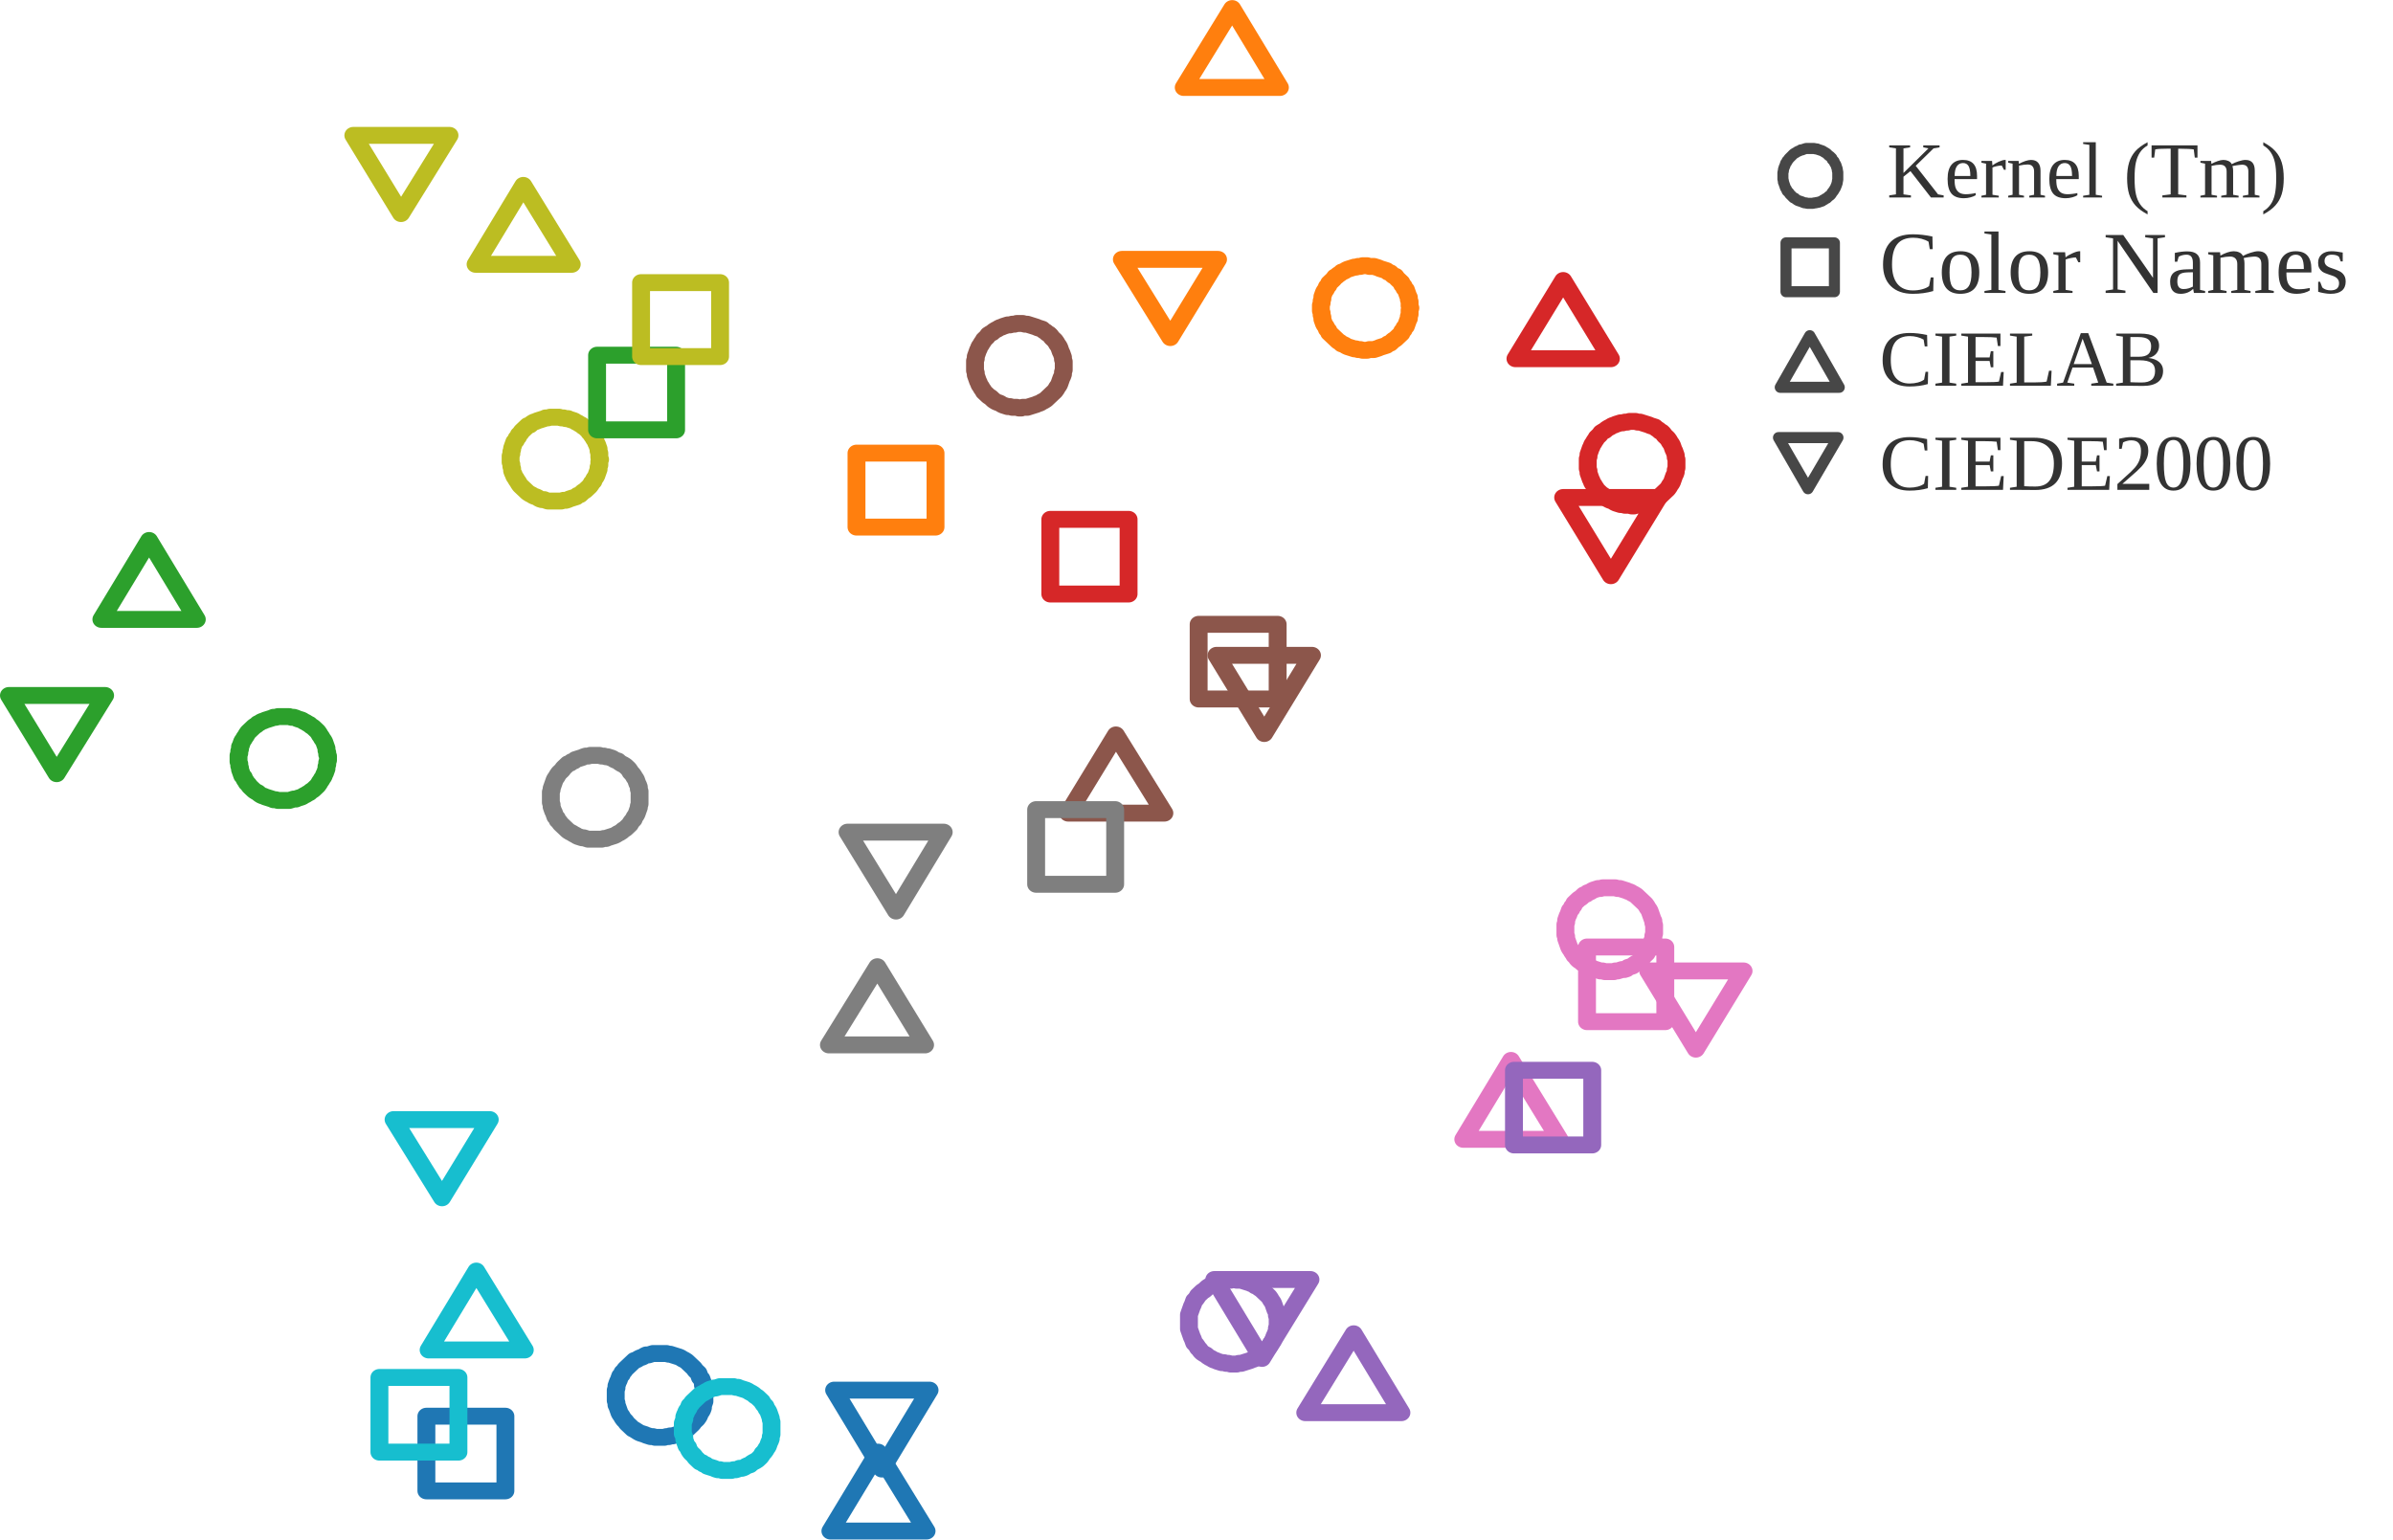
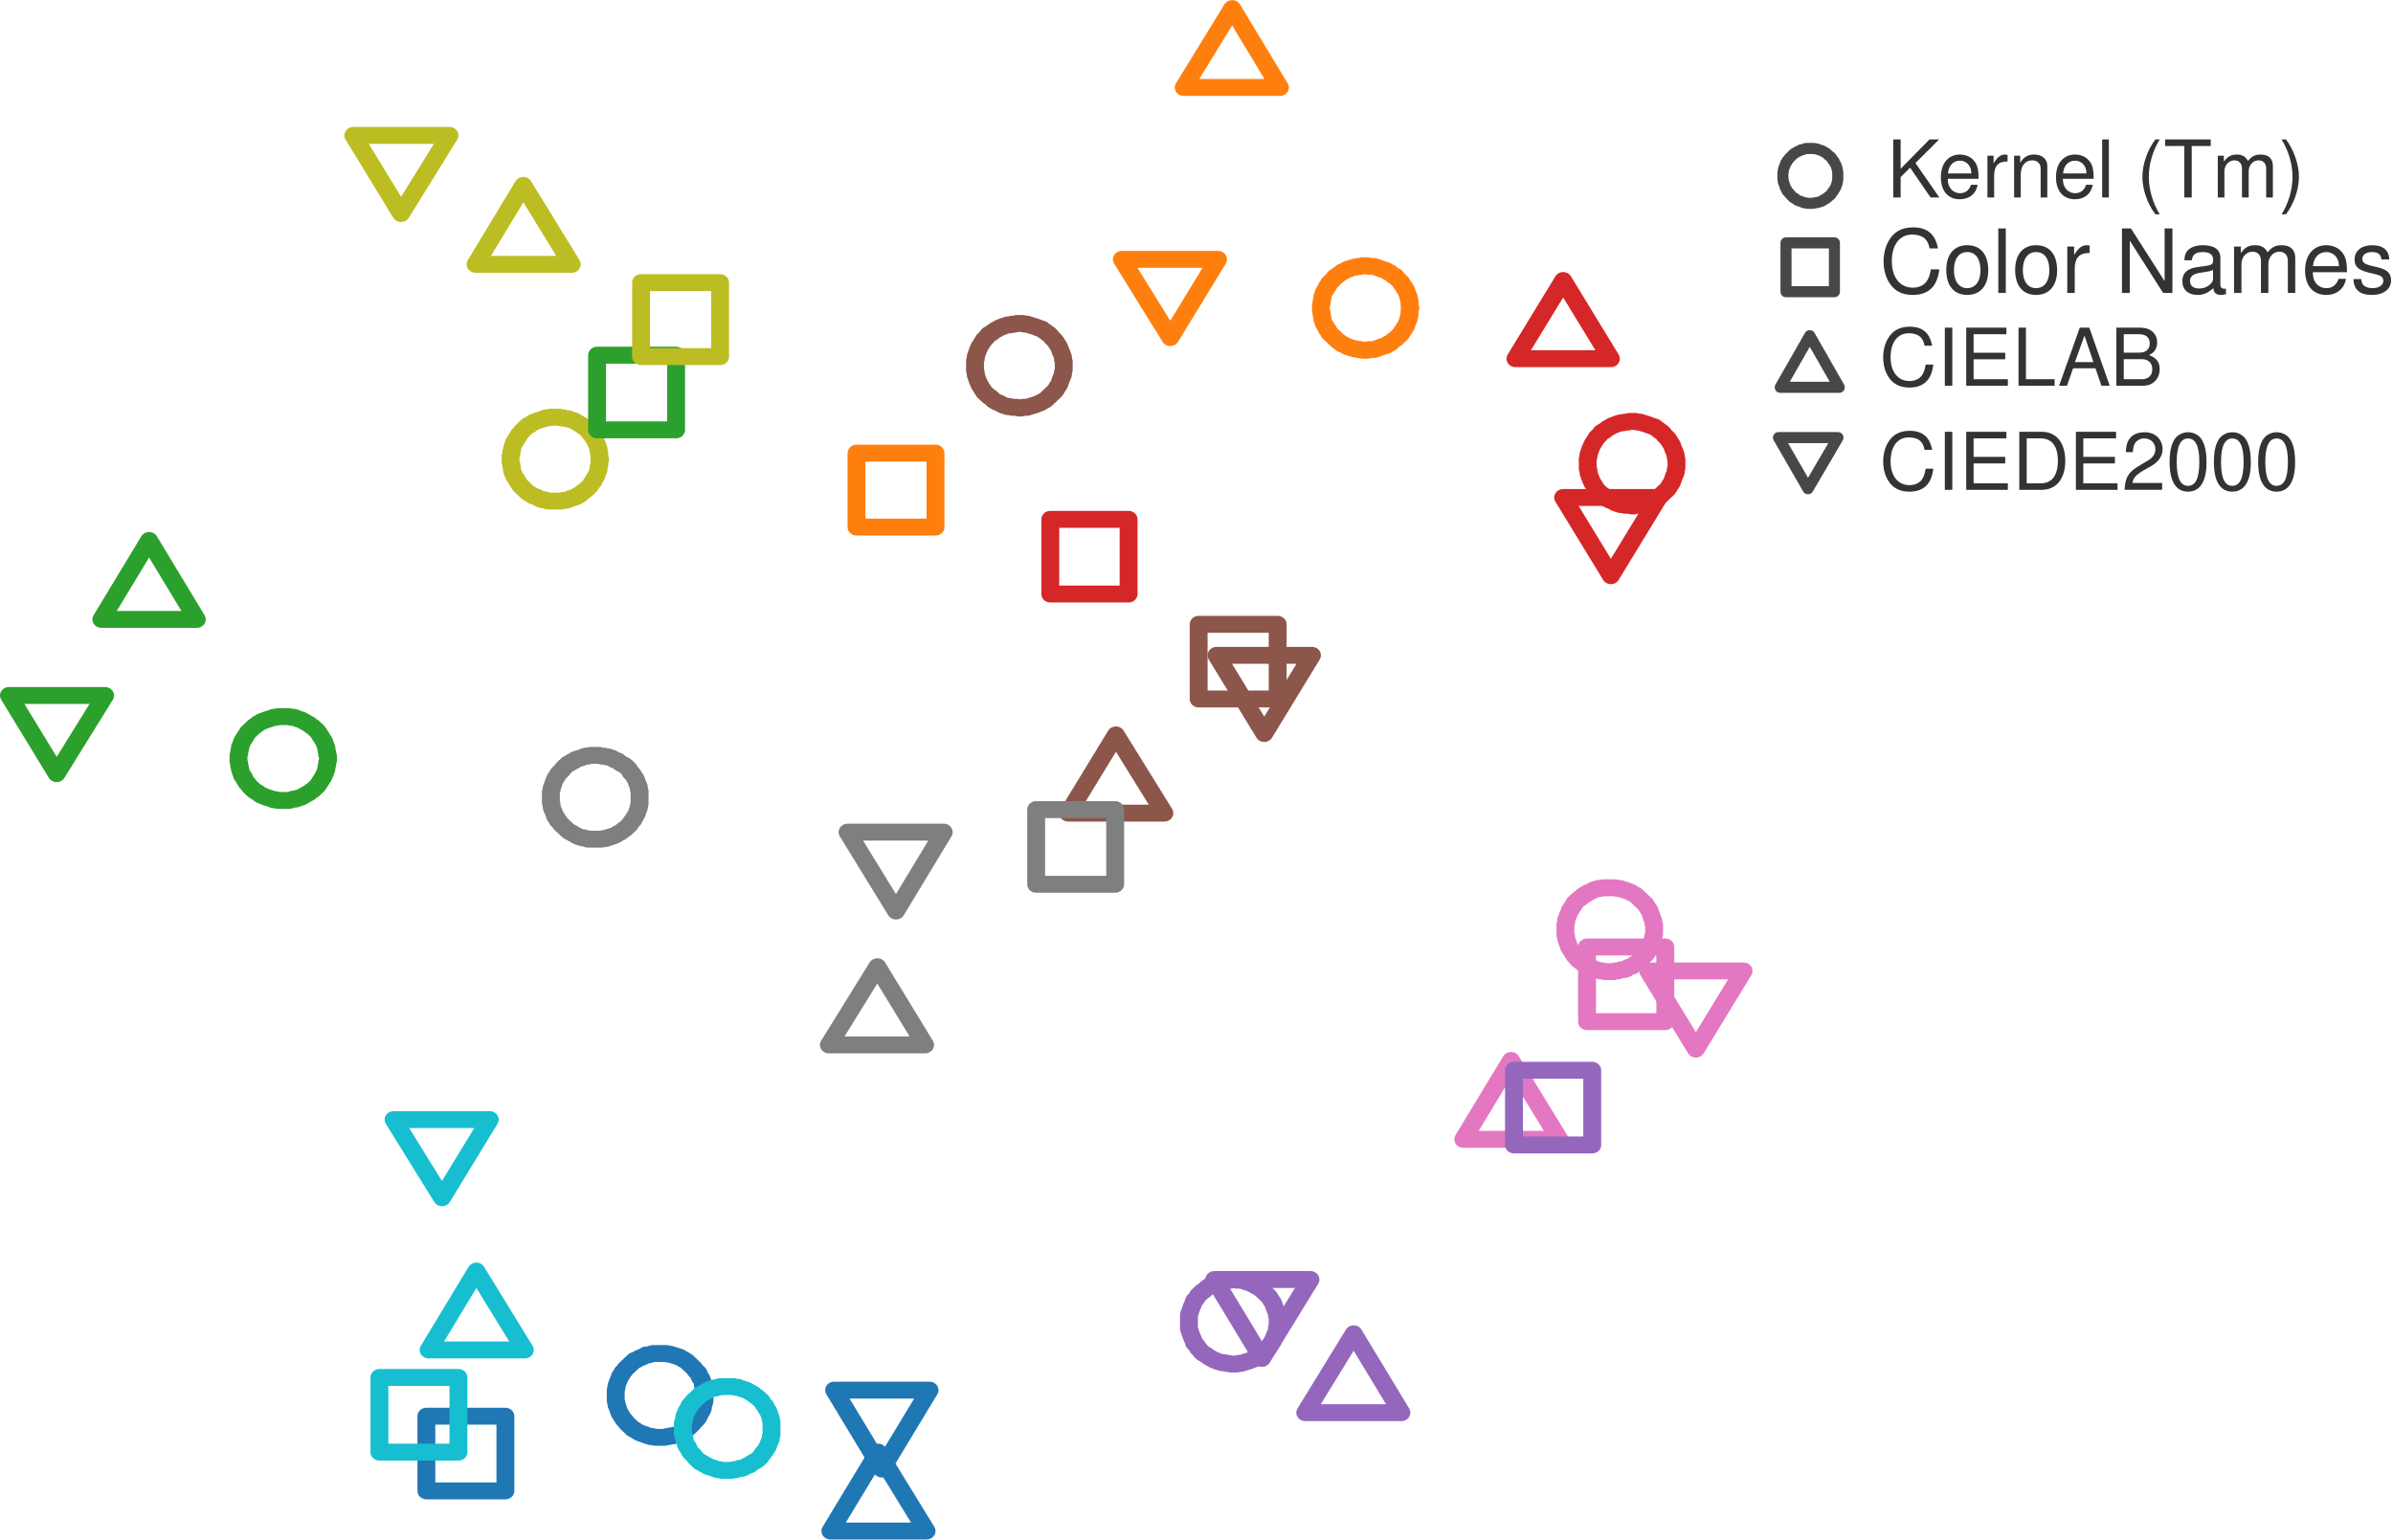
<svg xmlns="http://www.w3.org/2000/svg" id="svg2" version="1.1" width="540.749" height="347.91" xml:space="preserve">
  <defs id="defs6">
    <clipPath clipPathUnits="userSpaceOnUse" id="clipPath20">
      <path d="m 19.168,7128.34 2029.162,0 0,-6337.508 -2029.162,0 0,6337.508 z" id="path22" />
    </clipPath>
    <clipPath clipPathUnits="userSpaceOnUse" id="clipPath108">
      <path d="m 2195,7128.34 2029.17,0 0,-6337.508 -2029.17,0 0,6337.508 z" id="path110" />
    </clipPath>
    <clipPath clipPathUnits="userSpaceOnUse" id="clipPath196">
      <path d="m 4370.83,7128.34 2028.34,0 0,-6337.508 -2028.34,0 0,6337.508 z" id="path198" />
    </clipPath>
    <clipPath clipPathUnits="userSpaceOnUse" id="clipPath284">
      <path d="m 6545.83,7128.34 2029.17,0 0,-6337.508 -2029.17,0 0,6337.508 z" id="path286" />
    </clipPath>
    <clipPath clipPathUnits="userSpaceOnUse" id="clipPath372">
      <path d="m 8721.67,7128.34 2029.13,0 0,-6337.508 -2029.13,0 0,6337.508 z" id="path374" />
    </clipPath>
  </defs>
  <g id="g10" transform="matrix(1.25,0,0,-1.25,-152.3724,957.3842)">
-     <text xml:space="preserve" style="font-size:40px;font-style:normal;font-variant:normal;font-weight:100;font-stretch:normal;text-align:start;line-height:125%;letter-spacing:0px;word-spacing:0px;writing-mode:lr-tb;text-anchor:start;fill:#000000;fill-opacity:1;stroke:none;Helvetica Neue, Helvetica, Arial, sans-serif;-inkscape-font-specification:Arial" x="1210.868" y="231.068" id="text3521" transform="matrix(0.8,0,0,-0.8,-2.918901,786.522)">
+     <text xml:space="preserve" style="font-size:40px;font-style:normal;font-variant:normal;font-weight:100;font-stretch:normal;text-align:start;line-height:125%;letter-spacing:0px;word-spacing:0px;writing-mode:lr-tb;text-anchor:start;fill:#000000;fill-opacity:1;stroke:none;font-family:Helvetica Neue, Helvetica, Arial, sans-serif;-inkscape-font-specification:Arial" x="1210.868" y="231.068" id="text3521" transform="matrix(0.8,0,0,-0.8,-2.918901,786.522)">
      <tspan id="tspan3523" x="1210.868" y="231.068" style="font-size:20px" />
    </text>
    <g id="g4748" transform="translate(-457.6822,70.31776)">
      <g id="g3170">
        <path transform="matrix(0.1617084,0,0,0.1528461,-489.3129,-48.91894)" id="path288" style="fill:none;stroke:#1f77b4;stroke-width:20;stroke-linecap:round;stroke-linejoin:round;stroke-miterlimit:10;stroke-opacity:1;stroke-dasharray:none" d="m 7397.5,3220.83 0,6.67 -0.83,2.5 -0.84,2.5 0,2.5 -0.83,2.5 -0.83,2.5 -1.67,1.67 -0.83,2.5 -0.84,2.5 -1.66,1.66 -1.67,1.67 -1.67,2.5 -1.66,1.67 -1.67,1.66 -1.67,1.67 -1.66,1.67 -1.67,1.66 -2.5,1.67 -1.67,0.83 -2.5,1.67 -1.66,0.83 -2.5,0.84 -2.5,0.83 -2.5,0.83 -2.5,0.84 -1.67,0 -2.5,0.83 -15,0 -2.5,-0.83 -2.5,-0.84 -2.5,0 -1.67,-0.83 -2.5,-1.67 -2.5,-0.83 -1.66,-0.83 -2.5,-1.67 -2.5,-0.83 -1.67,-1.67 -1.67,-1.67 -1.66,-1.66 -1.67,-1.67 -1.67,-1.67 -1.66,-1.66 -1.67,-2.5 -1.67,-1.67 -0.83,-2.5 -1.67,-1.67 -0.83,-2.5 -0.83,-2.5 -0.84,-1.66 -0.83,-2.5 -0.83,-2.5 0,-2.5 -0.84,-2.5 0,-12.5 0.84,-2.5 0,-2.5 0.83,-1.67 0.83,-2.5 0.84,-2.5 0.83,-2.5 0.83,-1.67 1.67,-2.5 0.83,-1.66 1.67,-2.5 1.67,-1.67 1.66,-2.5 1.67,-1.67 1.67,-1.66 1.66,-1.67 1.67,-1.67 1.67,-0.83 2.5,-1.67 2.5,-1.66 1.66,-0.84 2.5,-0.83 2.5,-0.83 1.67,-0.84 2.5,-0.83 2.5,-0.83 2.5,0 2.5,-0.84 10,0 2.5,0.84 2.5,0 1.67,0.83 2.5,0 2.5,0.83 2.5,0.84 2.5,0.83 1.66,1.67 2.5,0.83 1.67,1.67 2.5,0.83 1.67,1.67 1.66,1.66 1.67,1.67 1.67,1.67 1.66,2.5 1.67,1.66 1.67,1.67 1.66,2.5 0.84,1.67 0.83,2.5 1.67,2.5 0.83,1.66 0.83,2.5 0,2.5 0.84,2.5 0.83,2.5 0,7.5" />
        <path transform="matrix(0.1617084,0,0,0.1528461,-489.3129,-48.91894)" id="path290" style="fill:none;stroke:#ff7f0e;stroke-width:20;stroke-linecap:round;stroke-linejoin:round;stroke-miterlimit:10;stroke-opacity:1;stroke-dasharray:none" d="m 8186.67,4506.67 -0.84,2.5 0,5 -0.83,2.5 0,2.5 -0.83,1.66 -0.84,2.5 -0.83,2.5 -0.83,2.5 -1.67,1.67 -0.83,2.5 -1.67,1.67 -0.83,2.5 -1.67,1.66 -1.67,1.67 -1.66,1.67 -1.67,2.5 -2.5,0.83 -1.67,1.67 -1.66,1.66 -2.5,0.84 -1.67,1.66 -2.5,0.84 -2.5,0.83 -2.5,0.83 -1.67,0.84 -2.5,0.83 -2.5,0.83 -5,0 -2.5,0.84 -5,0 -2.5,-0.84 -2.5,0 -2.5,-0.83 -1.66,0 -2.5,-0.83 -2.5,-0.84 -2.5,-0.83 -1.67,-0.83 -2.5,-1.67 -2.5,-0.83 -1.67,-1.67 -2.5,-1.67 -1.66,-1.66 -1.67,-0.84 -1.67,-2.5 -1.66,-1.66 -1.67,-1.67 -1.67,-1.67 -0.83,-2.5 -1.67,-1.66 -0.83,-2.5 -1.67,-2.5 -0.83,-1.67 -0.83,-2.5 -0.84,-2.5 0,-2.5 -0.83,-2.5 0,-2.5 -0.83,-2.5 0,-6.67 0.83,-2.5 0,-2.5 0.83,-2.5 0,-2.5 0.84,-2.5 0.83,-2.5 0.83,-1.66 1.67,-2.5 0.83,-2.5 1.67,-1.67 0.83,-2.5 1.67,-1.67 1.67,-1.66 1.66,-1.67 1.67,-1.67 1.67,-1.66 1.66,-1.67 2.5,-1.67 1.67,-1.66 2.5,-0.84 2.5,-1.66 1.67,-0.84 2.5,-0.83 2.5,-0.83 2.5,-0.84 1.66,0 2.5,-0.83 2.5,0 2.5,-0.83 5,0 2.5,0.83 5,0 2.5,0.83 2.5,0.84 1.67,0.83 2.5,0.83 2.5,0.84 2.5,0.83 1.67,1.67 2.5,0.83 1.66,1.67 1.67,1.66 2.5,1.67 1.67,1.67 1.66,1.66 1.67,1.67 1.67,1.67 0.83,2.5 1.67,1.66 0.83,2.5 1.67,1.67 0.83,2.5 0.83,2.5 0.84,2.5 0.83,1.67 0,2.5 0.83,2.5 0,5 0.84,2.5" />
        <path transform="matrix(0.1617084,0,0,0.1528461,-489.3129,-48.91894)" id="path292" style="fill:none;stroke:#2ca02c;stroke-width:20;stroke-linecap:round;stroke-linejoin:round;stroke-miterlimit:10;stroke-opacity:1;stroke-dasharray:none" d="m 6976.67,3974.17 0,2.5 -0.84,1.66 0,2.5 -0.83,2.5 0,2.5 -0.83,2.5 -0.84,2.5 -0.83,2.5 -0.83,1.67 -1.67,2.5 -0.83,1.67 -1.67,2.5 -0.83,1.66 -1.67,2.5 -1.67,1.67 -1.66,1.67 -1.67,1.66 -2.5,1.67 -1.67,1.67 -1.66,0.83 -2.5,1.67 -1.67,0.83 -2.5,1.67 -2.5,0.83 -2.5,0.83 -1.67,0.84 -2.5,0.83 -2.5,0 -2.5,0.83 -12.5,0 -2.5,-0.83 -2.5,0 -1.66,-0.83 -2.5,-0.84 -2.5,-0.83 -2.5,-0.83 -1.67,-0.84 -2.5,-0.83 -2.5,-1.67 -1.67,-0.83 -1.66,-1.67 -2.5,-1.66 -1.67,-1.67 -1.67,-1.67 -1.66,-1.66 -1.67,-1.67 -1.67,-2.5 -0.83,-1.67 -1.67,-2.5 -0.83,-1.66 -1.67,-2.5 -0.83,-2.5 -0.83,-2.5 -0.84,-1.67 0,-2.5 -0.83,-2.5 0,-2.5 -0.83,-2.5 0,-7.5 0.83,-2.5 0,-2.5 0.83,-2.5 0,-1.67 0.84,-2.5 0.83,-2.5 0.83,-2.5 1.67,-1.66 0.83,-2.5 1.67,-2.5 0.83,-1.67 1.67,-1.67 1.67,-2.5 1.66,-1.66 1.67,-1.67 1.67,-1.67 2.5,-1.66 1.66,-0.84 1.67,-1.66 2.5,-1.67 2.5,-0.83 1.67,-0.84 2.5,-0.83 2.5,-0.83 2.5,-0.84 1.66,-0.83 2.5,0 2.5,-0.83 12.5,0 2.5,0.83 2.5,0.83 2.5,0 1.67,0.84 2.5,0.83 2.5,0.83 2.5,1.67 1.67,0.83 2.5,1.67 1.66,0.83 1.67,1.67 2.5,1.67 1.67,1.66 1.66,1.67 1.67,1.67 1.67,2.5 0.83,1.66 1.67,2.5 0.83,1.67 1.67,2.5 0.83,2.5 0.83,1.67 0.84,2.5 0.83,2.5 0,2.5 0.83,2.5 0,2.5 0.84,2.5 0,2.5" />
        <path transform="matrix(0.1617084,0,0,0.1528461,-489.3129,-48.91894)" id="path294" style="fill:none;stroke:#d62728;stroke-width:20;stroke-linecap:round;stroke-linejoin:round;stroke-miterlimit:10;stroke-opacity:1;stroke-dasharray:none" d="m 8484.17,4322.5 0,5 -0.84,2.5 0,2.5 -0.83,2.5 -0.83,2.5 -0.84,1.67 -0.83,2.5 -0.83,2.5 -0.84,1.66 -1.66,2.5 -0.84,1.67 -1.66,2.5 -1.67,1.67 -1.67,1.66 -1.66,2.5 -1.67,1.67 -1.67,0.83 -1.66,1.67 -2.5,1.67 -1.67,1.66 -2.5,0.84 -2.5,0.83 -1.67,0.83 -2.5,0.84 -2.5,0.83 -2.5,0.83 -2.5,0.84 -2.5,0 -2.5,0.83 -6.66,0 -2.5,-0.83 -2.5,0 -2.5,-0.84 -2.5,0 -2.5,-0.83 -2.5,-0.83 -1.67,-0.84 -2.5,-0.83 -2.5,-1.67 -1.67,-0.83 -2.5,-1.67 -1.66,-1.66 -1.67,-0.84 -2.5,-1.66 -1.67,-2.5 -1.66,-1.67 -1.67,-1.67 -0.83,-1.66 -1.67,-2.5 -0.83,-1.67 -1.67,-2.5 -0.83,-2.5 -0.84,-1.67 -0.83,-2.5 -0.83,-2.5 -0.84,-2.5 0,-2.5 -0.83,-2.5 0,-11.66 0.83,-2.5 0,-2.5 0.84,-2.5 0.83,-2.5 0.83,-2.5 0.84,-1.67 0.83,-2.5 1.67,-2.5 0.83,-1.67 1.67,-2.5 0.83,-1.66 1.67,-1.67 1.66,-1.67 1.67,-1.66 2.5,-1.67 1.67,-1.67 1.66,-1.66 2.5,-1.67 1.67,-0.83 2.5,-0.84 2.5,-1.66 1.67,-0.84 2.5,-0.83 2.5,-0.83 2.5,0 2.5,-0.84 5,0 2.5,-0.83 2.5,0 1.66,0.83 5,0 2.5,0.84 2.5,0.83 2.5,0.83 2.5,0.84 1.67,0.83 2.5,0.83 2.5,1.67 1.67,0.83 2.5,1.67 1.66,1.67 1.67,1.66 1.67,1.67 1.66,1.67 1.67,1.66 1.67,1.67 1.66,2.5 0.84,1.67 1.66,2.5 0.84,1.66 0.83,2.5 0.83,2.5 0.84,2.5 0.83,1.67 0.83,2.5 0,2.5 0.84,2.5 0,5" />
        <path transform="matrix(0.1617084,0,0,0.1528461,-489.3129,-48.91894)" id="path296" style="fill:none;stroke:#9467bd;stroke-width:20;stroke-linecap:round;stroke-linejoin:round;stroke-miterlimit:10;stroke-opacity:1;stroke-dasharray:none" d="m 8038.33,3307.5 0,5 -0.83,2.5 0,2.5 -0.83,2.5 -0.84,1.67 -0.83,2.5 -0.83,2.5 -0.84,2.5 -0.83,1.66 -1.67,2.5 -0.83,1.67 -1.67,2.5 -1.66,1.67 -1.67,1.66 -1.67,1.67 -1.66,1.67 -1.67,1.66 -2.5,1.67 -1.67,1.67 -2.5,0.83 -1.66,1.67 -2.5,0.83 -1.67,0.83 -2.5,0.84 -2.5,0.83 -2.5,0.83 -2.5,0.84 -5,0 -2.5,0.83 -2.5,0 -1.67,-0.83 -5,0 -2.5,-0.84 -2.5,0 -2.5,-0.83 -2.5,-0.83 -1.66,-0.84 -2.5,-1.66 -2.5,-0.84 -1.67,-0.83 -2.5,-1.67 -1.67,-1.66 -1.66,-1.67 -2.5,-1.67 -1.67,-1.66 -1.67,-1.67 -1.66,-1.67 -0.84,-1.66 -1.66,-2.5 -1.67,-1.67 -0.83,-2.5 -0.84,-2.5 -0.83,-1.67 -0.83,-2.5 -0.84,-2.5 -0.83,-2.5 -0.83,-2.5 0,-16.66 0.83,-2.5 0.83,-2.5 0.84,-2.5 0.83,-2.5 0.83,-1.67 0.84,-2.5 0.83,-2.5 1.67,-1.67 1.66,-2.5 0.84,-1.66 1.66,-1.67 1.67,-2.5 1.67,-1.67 2.5,-1.66 1.66,-0.84 1.67,-1.66 2.5,-1.67 1.67,-0.83 2.5,-1.67 2.5,-0.83 1.66,-0.84 2.5,-0.83 2.5,-0.83 2.5,0 2.5,-0.84 2.5,0 2.5,-0.83 6.67,0 2.5,0.83 2.5,0 2.5,0.84 2.5,0.83 2.5,0.83 2.5,0.84 1.67,0.83 2.5,0.83 1.66,0.84 2.5,1.66 1.67,1.67 2.5,0.83 1.67,1.67 1.66,1.67 1.67,2.5 1.67,1.66 1.66,1.67 1.67,2.5 0.83,1.67 1.67,2.5 0.83,1.66 0.84,2.5 0.83,2.5 0.83,1.67 0.84,2.5 0.83,2.5 0,2.5 0.83,2.5 0,5" />
        <path transform="matrix(0.1617084,0,0,0.1528461,-489.3129,-48.91894)" id="path298" style="fill:none;stroke:#8c564b;stroke-width:20;stroke-linecap:round;stroke-linejoin:round;stroke-miterlimit:10;stroke-opacity:1;stroke-dasharray:none" d="m 7799.17,4438.34 0,5 -0.84,2.5 0,2.5 -0.83,2.5 -0.83,2.5 -0.84,1.66 -0.83,2.5 -0.83,2.5 -0.84,1.67 -1.66,2.5 -0.84,1.67 -1.66,2.5 -1.67,1.66 -1.67,1.67 -1.66,2.5 -1.67,1.67 -1.67,0.83 -1.66,1.67 -2.5,1.66 -1.67,1.67 -2.5,0.83 -2.5,0.84 -1.67,0.83 -2.5,0.83 -2.5,0.84 -2.5,0.83 -2.5,0.83 -2.5,0 -2.5,0.84 -6.66,0 -2.5,-0.84 -2.5,0 -2.5,-0.83 -2.5,0 -2.5,-0.83 -2.5,-0.84 -1.67,-0.83 -2.5,-0.83 -2.5,-1.67 -1.67,-0.83 -2.5,-1.67 -1.66,-1.67 -1.67,-0.83 -2.5,-1.67 -1.67,-2.5 -1.66,-1.66 -1.67,-1.67 -0.83,-1.67 -1.67,-2.5 -0.83,-1.66 -1.67,-2.5 -0.83,-2.5 -0.84,-1.67 -0.83,-2.5 -0.83,-2.5 -0.84,-2.5 0,-2.5 -0.83,-2.5 0,-11.67 0.83,-2.5 0,-2.5 0.84,-2.5 0.83,-2.5 0.83,-2.5 0.84,-1.67 0.83,-2.5 1.67,-2.5 0.83,-1.66 1.67,-2.5 0.83,-1.67 1.67,-1.67 1.66,-1.66 1.67,-1.67 2.5,-1.67 1.67,-1.66 1.66,-1.67 2.5,-1.67 1.67,-0.83 2.5,-0.83 2.5,-1.67 1.67,-0.83 2.5,-0.84 2.5,-0.83 2.5,0 2.5,-0.83 5,0 2.5,-0.84 2.5,0 1.66,0.84 5,0 2.5,0.83 2.5,0.83 2.5,0.84 2.5,0.83 1.67,0.83 2.5,0.84 2.5,1.66 1.67,0.84 2.5,1.66 1.66,1.67 1.67,1.67 1.67,1.66 1.66,1.67 1.67,1.67 1.67,1.66 1.66,2.5 0.84,1.67 1.66,2.5 0.84,1.67 0.83,2.5 0.83,2.5 0.84,2.5 0.83,1.66 0.83,2.5 0,2.5 0.84,2.5 0,5.01" />
        <path transform="matrix(0.1617084,0,0,0.1528461,-489.3129,-48.91894)" id="path300" style="fill:none;stroke:#e377c2;stroke-width:20;stroke-linecap:round;stroke-linejoin:round;stroke-miterlimit:10;stroke-opacity:1;stroke-dasharray:none" d="m 8459.17,3771.67 0,5 -0.84,2.5 0,2.5 -0.83,1.66 -0.83,2.5 -0.84,2.5 -0.83,2.5 -0.83,2.5 -0.84,1.67 -1.66,2.5 -0.84,1.67 -1.66,2.5 -1.67,1.66 -1.67,1.67 -1.66,1.67 -1.67,1.66 -1.67,1.67 -1.66,1.67 -2.5,1.66 -1.67,0.84 -2.5,1.66 -2.5,0.84 -1.67,0.83 -2.5,0.83 -2.5,0.84 -2.5,0.83 -2.5,0 -2.5,0.83 -14.16,0 -2.5,-0.83 -2.5,0 -2.5,-0.83 -2.5,-0.84 -1.67,-0.83 -2.5,-1.67 -2.5,-0.83 -1.67,-1.67 -2.5,-0.83 -1.66,-1.67 -1.67,-1.66 -2.5,-1.67 -1.67,-1.67 -1.66,-1.66 -1.67,-1.67 -0.83,-2.5 -1.67,-1.67 -0.83,-2.5 -1.67,-1.66 -0.83,-2.5 -0.84,-2.5 -0.83,-1.67 -0.83,-2.5 -0.84,-2.5 0,-2.5 -0.83,-2.5 0,-12.5 0.83,-1.67 0,-2.5 0.84,-2.5 0.83,-2.5 0.83,-2.5 0.84,-2.5 0.83,-1.66 1.67,-2.5 0.83,-1.67 1.67,-2.5 0.83,-1.67 1.67,-1.66 1.66,-2.5 1.67,-1.67 2.5,-1.67 1.67,-1.66 1.66,-0.84 2.5,-1.66 1.67,-0.84 2.5,-1.66 2.5,-0.84 1.67,-0.83 2.5,-0.83 2.5,-0.84 2.5,-0.83 2.5,0 2.5,-0.83 10,0 1.66,0.83 2.5,0 2.5,0.83 2.5,0.84 2.5,0 2.5,0.83 1.67,1.67 2.5,0.83 2.5,0.83 1.67,1.67 2.5,1.67 1.66,0.83 1.67,1.67 1.67,1.66 1.66,1.67 1.67,2.5 1.67,1.67 1.66,1.66 0.84,2.5 1.66,1.67 0.84,2.5 0.83,2.5 0.83,2.5 0.84,1.67 0.83,2.5 0.83,2.5 0,2.5 0.84,2.5 0,5" />
        <path transform="matrix(0.1617084,0,0,0.1528461,-489.3129,-48.91894)" id="path302" style="fill:none;stroke:#7f7f7f;stroke-width:20;stroke-linecap:round;stroke-linejoin:round;stroke-miterlimit:10;stroke-opacity:1;stroke-dasharray:none" d="m 7325,3927.5 0,7.5 -0.83,2.5 0,2.5 -0.84,2.5 -0.83,1.67 -0.83,2.5 -0.84,2.5 -1.66,2.5 -0.84,1.66 -1.66,2.5 -1.67,1.67 -0.83,1.67 -1.67,2.5 -1.67,1.66 -1.66,1.67 -2.5,1.67 -1.67,0.83 -2.5,1.67 -1.67,1.66 -2.5,0.84 -1.66,0.83 -2.5,1.67 -2.5,0.83 -2.5,0.83 -1.67,0 -2.5,0.84 -2.5,0 -2.5,0.83 -10,0 -2.5,-0.83 -2.5,0 -2.5,-0.84 -1.67,-0.83 -2.5,-0.83 -2.5,-0.84 -2.5,-0.83 -1.66,-1.67 -2.5,-0.83 -1.67,-1.67 -2.5,-0.83 -1.67,-1.67 -1.66,-1.66 -1.67,-1.67 -1.67,-2.5 -1.66,-1.67 -1.67,-1.66 -1.67,-2.5 -0.83,-1.67 -1.67,-2.5 -0.83,-1.67 -0.83,-2.5 -0.84,-2.5 -0.83,-2.5 -0.83,-2.5 0,-1.66 -0.84,-2.5 0,-12.5 0.84,-2.5 0,-2.5 0.83,-2.5 0.83,-2.5 0.84,-1.67 0.83,-2.5 0.83,-2.5 1.67,-1.67 0.83,-2.5 1.67,-1.66 1.67,-2.5 1.66,-1.67 1.67,-1.67 1.67,-1.66 1.66,-1.67 1.67,-1.67 2.5,-1.66 1.67,-0.84 2.5,-1.66 1.66,-0.84 2.5,-1.66 2.5,-0.84 2.5,-0.83 1.67,0 2.5,-0.83 2.5,-0.84 15,0 2.5,0.84 2.5,0 1.67,0.83 2.5,0.83 2.5,0.84 2.5,0.83 1.66,0.83 2.5,1.67 1.67,0.83 2.5,1.67 1.67,1.67 2.5,1.66 1.66,1.67 1.67,1.67 1.67,1.66 0.83,1.67 1.67,2.5 1.66,1.67 0.84,2.5 1.66,2.5 0.84,1.66 0.83,2.5 0.83,2.5 0.84,2.5 0,1.67 0.83,2.5 0,7.5" />
        <path transform="matrix(0.1617084,0,0,0.1528461,-489.3129,-48.91894)" id="path304" style="fill:none;stroke:#bcbd22;stroke-width:20;stroke-linecap:round;stroke-linejoin:round;stroke-miterlimit:10;stroke-opacity:1;stroke-dasharray:none" d="m 7280.83,4327.5 -0.83,2.5 0,5 -0.83,2.5 0,2.5 -0.84,2.5 -0.83,2.5 -0.83,1.67 -0.84,2.5 -1.66,2.5 -0.84,1.66 -1.66,2.5 -0.84,1.67 -1.66,1.67 -1.67,2.5 -1.67,1.66 -1.66,1.67 -2.5,1.67 -1.67,1.66 -1.67,0.84 -2.5,1.66 -1.66,0.84 -2.5,1.66 -2.5,0.84 -2.5,0.83 -1.67,0.83 -2.5,0 -2.5,0.84 -2.5,0 -2.5,0.83 -10,0 -2.5,-0.83 -2.5,0 -1.67,-0.84 -2.5,-0.83 -2.5,-0.83 -2.5,-0.84 -1.66,-0.83 -2.5,-0.83 -2.5,-1.67 -1.67,-1.67 -2.5,-0.83 -1.67,-1.67 -1.66,-1.66 -1.67,-1.67 -1.67,-1.67 -1.66,-2.5 -1.67,-1.66 -0.83,-2.5 -1.67,-1.67 -0.83,-2.5 -1.67,-1.67 -0.83,-2.5 -0.84,-2.5 -0.83,-2.5 0,-1.66 -0.83,-2.5 0,-2.5 -0.84,-2.5 0,-7.5 0.84,-2.5 0,-2.5 0.83,-2.5 0,-2.5 0.83,-2.5 0.84,-1.67 0.83,-2.5 1.67,-2.5 0.83,-1.67 1.67,-2.5 0.83,-1.66 1.67,-2.5 1.66,-1.67 1.67,-1.67 1.67,-1.66 1.66,-1.67 1.67,-1.67 2.5,-1.66 1.67,-0.84 2.5,-1.66 2.5,-0.84 1.66,-0.83 2.5,-1.67 2.5,-0.83 2.5,0 1.67,-0.83 2.5,-0.84 15,0 2.5,0.84 2.5,0 2.5,0.83 1.67,0.83 2.5,0.84 2.5,0.83 2.5,0.83 1.66,1.67 2.5,0.83 1.67,1.67 1.67,1.67 2.5,1.66 1.66,1.67 1.67,1.67 1.67,1.66 1.66,2.5 0.84,1.67 1.66,1.67 0.84,2.5 1.66,2.5 0.84,1.66 0.83,2.5 0.83,2.5 0.84,2.5 0,2.5 0.83,2.5 0,4.17 0.83,2.5" />
        <path transform="matrix(0.1617084,0,0,0.1528461,-489.3129,-48.91894)" id="path306" style="fill:none;stroke:#17becf;stroke-width:20;stroke-linecap:round;stroke-linejoin:round;stroke-miterlimit:10;stroke-opacity:1;stroke-dasharray:none" d="m 7472.5,3181.67 0,7.5 -0.83,2.5 0,1.66 -0.84,2.5 -0.83,2.5 -0.83,2.5 -0.84,1.67 -1.66,2.5 -0.84,2.5 -1.66,1.67 -1.67,2.5 -0.83,1.66 -1.67,1.67 -1.67,1.67 -1.66,1.66 -2.5,1.67 -1.67,1.67 -2.5,1.66 -1.67,0.84 -2.5,1.66 -1.66,0.84 -2.5,0.83 -2.5,0.83 -2.5,0.84 -1.67,0.83 -2.5,0 -2.5,0.83 -15,0 -2.5,-0.83 -2.5,-0.83 -1.67,0 -2.5,-0.84 -2.5,-0.83 -2.5,-1.67 -1.66,-0.83 -2.5,-1.67 -1.67,-0.83 -2.5,-1.67 -1.67,-1.66 -1.66,-1.67 -1.67,-1.67 -1.67,-1.66 -1.66,-1.67 -1.67,-2.5 -1.67,-1.67 -0.83,-2.5 -0.83,-1.66 -1.67,-2.5 -0.83,-2.5 -0.84,-1.67 -0.83,-2.5 0,-2.5 -0.83,-2.5 -0.84,-2.5 0,-12.5 0.84,-1.67 0.83,-2.5 0,-2.5 0.83,-2.5 0.84,-2.5 0.83,-2.5 1.67,-1.66 0.83,-2.5 0.83,-1.67 1.67,-2.5 1.67,-1.67 1.66,-1.66 1.67,-2.5 1.67,-1.67 1.66,-1.67 1.67,-1.66 2.5,-0.84 1.67,-1.66 2.5,-0.84 1.66,-1.66 2.5,-0.84 2.5,-0.83 2.5,-0.83 1.67,-0.84 2.5,-0.83 2.5,0 2.5,-0.83 10,0 2.5,0.83 2.5,0 2.5,0.83 1.67,0.84 2.5,0 2.5,0.83 2.5,1.67 1.66,0.83 2.5,0.83 1.67,1.67 2.5,1.67 1.67,0.83 2.5,1.67 1.66,1.66 1.67,1.67 1.67,2.5 0.83,1.67 1.67,1.66 1.66,2.5 0.84,1.67 1.66,2.5 0.84,2.5 0.83,2.5 0.83,1.67 0.84,2.5 0,2.5 0.83,2.5 0,7.5" />
        <path transform="matrix(0.1617084,0,0,0.1528461,-489.3129,-48.91894)" id="path308" style="fill:none;stroke:#1f77b4;stroke-width:20;stroke-linecap:round;stroke-linejoin:round;stroke-miterlimit:10;stroke-opacity:1;stroke-dasharray:none" d="m 7591.67,3153.33 -53.34,-93.33 107.5,0 -54.16,93.33" />
        <path transform="matrix(0.1617084,0,0,0.1528461,-489.3129,-48.91894)" id="path310" style="fill:none;stroke:#ff7f0e;stroke-width:20;stroke-linecap:round;stroke-linejoin:round;stroke-miterlimit:10;stroke-opacity:1;stroke-dasharray:none" d="m 7987.5,4860.84 -54.17,-93.34 107.5,0 -53.33,93.34" />
        <path transform="matrix(0.1617084,0,0,0.1528461,-489.3129,-48.91894)" id="path312" style="fill:none;stroke:#2ca02c;stroke-width:20;stroke-linecap:round;stroke-linejoin:round;stroke-miterlimit:10;stroke-opacity:1;stroke-dasharray:none" d="m 6776.67,4231.67 -53.34,-93.34 106.67,0 -53.33,93.34" />
        <path transform="matrix(0.1617084,0,0,0.1528461,-489.3129,-48.91894)" id="path314" style="fill:none;stroke:#d62728;stroke-width:20;stroke-linecap:round;stroke-linejoin:round;stroke-miterlimit:10;stroke-opacity:1;stroke-dasharray:none" d="m 8357.5,4539.17 -53.33,-92.5 106.66,0 -53.33,92.5" />
        <path transform="matrix(0.1617084,0,0,0.1528461,-489.3129,-48.91894)" id="path316" style="fill:none;stroke:#9467bd;stroke-width:20;stroke-linecap:round;stroke-linejoin:round;stroke-miterlimit:10;stroke-opacity:1;stroke-dasharray:none" d="m 8123.33,3293.33 -54.16,-93.33 107.5,0 -53.34,93.33" />
        <path transform="matrix(0.1617084,0,0,0.1528461,-489.3129,-48.91894)" id="path318" style="fill:none;stroke:#8c564b;stroke-width:20;stroke-linecap:round;stroke-linejoin:round;stroke-miterlimit:10;stroke-opacity:1;stroke-dasharray:none" d="m 7857.5,4001.67 -53.33,-92.5 107.5,0 -54.17,92.5" />
        <path transform="matrix(0.1617084,0,0,0.1528461,-489.3129,-48.91894)" id="path320" style="fill:none;stroke:#e377c2;stroke-width:20;stroke-linecap:round;stroke-linejoin:round;stroke-miterlimit:10;stroke-opacity:1;stroke-dasharray:none" d="m 8299.17,3616.67 -53.34,-93.34 107.5,0 -54.16,93.34" />
        <path transform="matrix(0.1617084,0,0,0.1528461,-489.3129,-48.91894)" id="path322" style="fill:none;stroke:#7f7f7f;stroke-width:20;stroke-linecap:round;stroke-linejoin:round;stroke-miterlimit:10;stroke-opacity:1;stroke-dasharray:none" d="m 7590.83,3727.5 -54.16,-92.5 107.5,0 -53.34,92.5" />
        <path transform="matrix(0.1617084,0,0,0.1528461,-489.3129,-48.91894)" id="path324" style="fill:none;stroke:#bcbd22;stroke-width:20;stroke-linecap:round;stroke-linejoin:round;stroke-miterlimit:10;stroke-opacity:1;stroke-dasharray:none" d="m 7195,4651.67 -53.33,-93.34 107.5,0 -54.17,93.34" />
        <path transform="matrix(0.1617084,0,0,0.1528461,-489.3129,-48.91894)" id="path326" style="fill:none;stroke:#17becf;stroke-width:20;stroke-linecap:round;stroke-linejoin:round;stroke-miterlimit:10;stroke-opacity:1;stroke-dasharray:none" d="m 7142.5,3367.5 -53.33,-93.33 107.5,0 -54.17,93.33" />
        <path transform="matrix(0.1617084,0,0,0.1528461,-489.3129,-48.91894)" id="path328" style="fill:none;stroke:#1f77b4;stroke-width:20;stroke-linecap:round;stroke-linejoin:round;stroke-miterlimit:10;stroke-opacity:1;stroke-dasharray:none" d="m 7595.83,3133.33 53.34,93.34 -106.67,0 53.33,-93.34" />
        <path transform="matrix(0.1617084,0,0,0.1528461,-489.3129,-48.91894)" id="path330" style="fill:none;stroke:#ff7f0e;stroke-width:20;stroke-linecap:round;stroke-linejoin:round;stroke-miterlimit:10;stroke-opacity:1;stroke-dasharray:none" d="m 7918.33,4471.67 53.34,92.5 -107.5,0 54.16,-92.5" />
        <path transform="matrix(0.1617084,0,0,0.1528461,-489.3129,-48.91894)" id="path332" style="fill:none;stroke:#2ca02c;stroke-width:20;stroke-linecap:round;stroke-linejoin:round;stroke-miterlimit:10;stroke-opacity:1;stroke-dasharray:none" d="m 6673.33,3955.83 54.17,92.5 -107.5,0 53.33,-92.5" />
        <path transform="matrix(0.1617084,0,0,0.1528461,-489.3129,-48.91894)" id="path334" style="fill:none;stroke:#d62728;stroke-width:20;stroke-linecap:round;stroke-linejoin:round;stroke-miterlimit:10;stroke-opacity:1;stroke-dasharray:none" d="m 8410.84,4190 53.33,92.5 -106.67,0 53.34,-92.5" />
        <path transform="matrix(0.1617084,0,0,0.1528461,-489.3129,-48.91894)" id="path336" style="fill:none;stroke:#9467bd;stroke-width:20;stroke-linecap:round;stroke-linejoin:round;stroke-miterlimit:10;stroke-opacity:1;stroke-dasharray:none" d="m 8020.83,3264.17 54.17,93.33 -107.5,0 53.33,-93.33" />
        <path transform="matrix(0.1617084,0,0,0.1528461,-489.3129,-48.91894)" id="path338" style="fill:none;stroke:#8c564b;stroke-width:20;stroke-linecap:round;stroke-linejoin:round;stroke-miterlimit:10;stroke-opacity:1;stroke-dasharray:none" d="m 8023.33,4003.33 53.34,92.5 -106.67,0 53.33,-92.5" />
        <path transform="matrix(0.1617084,0,0,0.1528461,-489.3129,-48.91894)" id="path340" style="fill:none;stroke:#e377c2;stroke-width:20;stroke-linecap:round;stroke-linejoin:round;stroke-miterlimit:10;stroke-opacity:1;stroke-dasharray:none" d="m 8505.84,3630 53.33,92.5 -106.67,0 53.34,-92.5" />
        <path transform="matrix(0.1617084,0,0,0.1528461,-489.3129,-48.91894)" id="path342" style="fill:none;stroke:#7f7f7f;stroke-width:20;stroke-linecap:round;stroke-linejoin:round;stroke-miterlimit:10;stroke-opacity:1;stroke-dasharray:none" d="m 7611.67,3793.33 53.33,93.34 -107.5,0 54.17,-93.34" />
        <path transform="matrix(0.1617084,0,0,0.1528461,-489.3129,-48.91894)" id="path344" style="fill:none;stroke:#bcbd22;stroke-width:20;stroke-linecap:round;stroke-linejoin:round;stroke-miterlimit:10;stroke-opacity:1;stroke-dasharray:none" d="m 7058.33,4618.34 54.17,92.5 -107.5,0 53.33,-92.5" />
        <path transform="matrix(0.1617084,0,0,0.1528461,-489.3129,-48.91894)" id="path346" style="fill:none;stroke:#17becf;stroke-width:20;stroke-linecap:round;stroke-linejoin:round;stroke-miterlimit:10;stroke-opacity:1;stroke-dasharray:none" d="m 7104.17,3454.17 53.33,92.5 -107.5,0 54.17,-92.5" />
        <path transform="matrix(0.1617084,0,0,0.1528461,-489.3129,-48.91894)" id="path348" style="fill:none;stroke:#1f77b4;stroke-width:20;stroke-linecap:round;stroke-linejoin:round;stroke-miterlimit:10;stroke-opacity:1;stroke-dasharray:none" d="m 7175,3195.83 -88.33,0 0,-88.33 88.33,0 0,88.33" />
        <path transform="matrix(0.1617084,0,0,0.1528461,-489.3129,-48.91894)" id="path350" style="fill:none;stroke:#ff7f0e;stroke-width:20;stroke-linecap:round;stroke-linejoin:round;stroke-miterlimit:10;stroke-opacity:1;stroke-dasharray:none" d="m 7655.83,4335 -88.33,0 0,-87.5 88.33,0 0,87.5" />
        <path transform="matrix(0.1617084,0,0,0.1528461,-489.3129,-48.91894)" id="path352" style="fill:none;stroke:#2ca02c;stroke-width:20;stroke-linecap:round;stroke-linejoin:round;stroke-miterlimit:10;stroke-opacity:1;stroke-dasharray:none" d="m 7365.83,4450.84 -88.33,0 0,-88.34 88.33,0 0,88.34" />
        <path transform="matrix(0.1617084,0,0,0.1528461,-489.3129,-48.91894)" id="path354" style="fill:none;stroke:#d62728;stroke-width:20;stroke-linecap:round;stroke-linejoin:round;stroke-miterlimit:10;stroke-opacity:1;stroke-dasharray:none" d="m 7871.67,4256.67 -87.5,0 0,-88.34 87.5,0 0,88.34" />
        <path transform="matrix(0.1617084,0,0,0.1528461,-489.3129,-48.91894)" id="path356" style="fill:none;stroke:#9467bd;stroke-width:20;stroke-linecap:round;stroke-linejoin:round;stroke-miterlimit:10;stroke-opacity:1;stroke-dasharray:none" d="m 8390,3605 -87.5,0 0,-88.33 87.5,0 0,88.33" />
        <path transform="matrix(0.1617084,0,0,0.1528461,-489.3129,-48.91894)" id="path358" style="fill:none;stroke:#8c564b;stroke-width:20;stroke-linecap:round;stroke-linejoin:round;stroke-miterlimit:10;stroke-opacity:1;stroke-dasharray:none" d="m 8038.33,4132.5 -88.33,0 0,-88.33 88.33,0 0,88.33" />
        <path transform="matrix(0.1617084,0,0,0.1528461,-489.3129,-48.91894)" id="path360" style="fill:none;stroke:#e377c2;stroke-width:20;stroke-linecap:round;stroke-linejoin:round;stroke-miterlimit:10;stroke-opacity:1;stroke-dasharray:none" d="m 8471.67,3750.83 -87.5,0 0,-88.33 87.5,0 0,88.33" />
        <path transform="matrix(0.1617084,0,0,0.1528461,-489.3129,-48.91894)" id="path362" style="fill:none;stroke:#7f7f7f;stroke-width:20;stroke-linecap:round;stroke-linejoin:round;stroke-miterlimit:10;stroke-opacity:1;stroke-dasharray:none" d="m 7856.67,3913.33 -88.34,0 0,-88.33 88.34,0 0,88.33" />
        <path transform="matrix(0.1617084,0,0,0.1528461,-489.3129,-48.91894)" id="path364" style="fill:none;stroke:#bcbd22;stroke-width:20;stroke-linecap:round;stroke-linejoin:round;stroke-miterlimit:10;stroke-opacity:1;stroke-dasharray:none" d="m 7415,4536.67 -88.33,0 0,-87.5 88.33,0 0,87.5" />
        <path transform="matrix(0.1617084,0,0,0.1528461,-489.3129,-48.91894)" id="path366" style="fill:none;stroke:#17becf;stroke-width:20;stroke-linecap:round;stroke-linejoin:round;stroke-miterlimit:10;stroke-opacity:1;stroke-dasharray:none" d="m 7122.5,3241.67 -88.33,0 0,-88.34 88.33,0 0,88.34" />
        <g transform="translate(407.1028,188.7477)" id="g3156">
          <path id="path378-6" style="fill:none;stroke:#474747;stroke-width:20;stroke-linecap:round;stroke-linejoin:round;stroke-miterlimit:10;stroke-opacity:1;stroke-dasharray:none" d="m 10380,4787.5 0,6.67 -0.8,2.5 0,2.5 -0.9,2.5 -0.8,2.5 -0.8,2.5 -0.9,1.66 -1.6,2.5 -0.9,2.5 -1.6,1.67 -1.7,1.67 -0.8,2.5 -1.7,1.66 -1.7,1.67 -2.5,1.67 -1.6,1.66 -1.7,1.67 -2.5,1.67 -1.7,0.83 -2.5,1.67 -1.6,0.83 -2.5,0.83 -2.5,0.84 -2.5,0.83 -1.7,0.83 -2.5,0 -2.5,0.84 -15,0 -2.5,-0.84 -2.5,-0.83 -1.7,-0.83 -2.5,0 -2.5,-1.67 -2.5,-0.83 -1.6,-0.84 -2.5,-1.66 -1.7,-0.84 -2.5,-1.66 -1.7,-1.67 -1.6,-1.67 -1.7,-1.66 -1.7,-1.67 -1.6,-1.67 -1.7,-2.5 -1.7,-1.66 -0.8,-2.5 -1.7,-1.67 -0.8,-2.5 -0.8,-2.5 -0.9,-1.67 -0.8,-2.5 -0.8,-2.5 0,-2.5 -0.9,-2.5 0,-12.5 0.9,-2.5 0,-2.5 0.8,-1.66 0.8,-2.5 0.9,-2.5 0.8,-2.5 0.8,-1.67 1.7,-2.5 0.8,-2.5 1.7,-1.67 1.7,-1.66 1.6,-2.5 1.7,-1.67 1.7,-1.67 1.6,-1.66 1.7,-1.67 2.5,-0.83 1.7,-1.67 2.5,-1.67 1.6,-0.83 2.5,-0.83 2.5,-0.84 2.5,-0.83 1.7,-0.83 2.5,-0.84 2.5,0 2.5,-0.83 10,0 2.5,0.83 2.5,0 2.5,0.84 1.7,0 2.5,0.83 2.5,0.83 2.5,0.84 1.6,1.66 2.5,0.84 1.7,1.66 2.5,0.84 1.7,1.66 1.6,1.67 2.5,1.67 1.7,1.66 1.7,2.5 0.8,1.67 1.7,1.67 1.6,2.5 0.9,1.66 1.6,2.5 0.9,2.5 0.8,1.67 0.8,2.5 0.9,2.5 0,2.5 0.8,2.5 0,7.5" transform="matrix(0.1,0,0,0.1,-533.2938,-3.667994)" />
          <path id="path442-2" style="fill:none;stroke:#474747;stroke-width:20;stroke-linecap:round;stroke-linejoin:round;stroke-miterlimit:10;stroke-opacity:1;stroke-dasharray:none" d="m 10047.5,4256.67 -87.5,0 0,-88.34 87.5,0 0,88.34" transform="matrix(0.1,0,0,0.1,-500.654,37.26824)" />
          <path id="path400-0" style="fill:none;stroke:#474747;stroke-width:20;stroke-linecap:round;stroke-linejoin:round;stroke-miterlimit:10;stroke-opacity:1;stroke-dasharray:none" d="m 8952.5,4231.67 -53.33,-93.34 106.66,0 -53.33,93.34" transform="matrix(0.1,0,0,0.1,-395.6106,22.98546)" />
          <path id="path420-3" style="fill:none;stroke:#474747;stroke-width:20;stroke-linecap:round;stroke-linejoin:round;stroke-miterlimit:10;stroke-opacity:1;stroke-dasharray:none" d="m 8849.17,3955.83 54.16,92.5 -107.5,0 53.34,-92.5" transform="matrix(0.1,0,0,0.1,-385.5966,22.89493)" />
-           <text transform="matrix(0.8,0,0,-0.8,-456.4691,638.7408)" id="text3521-8" y="231.068" x="1210.868" style="font-size:40px;font-style:normal;font-variant:normal;font-weight:100;font-stretch:normal;text-align:start;line-height:125%;letter-spacing:0px;word-spacing:0px;writing-mode:lr-tb;text-anchor:start;fill:#333333;fill-opacity:1;stroke:none;Helvetica Neue, Helvetica, Arial, sans-serif;-inkscape-font-specification:Arial" xml:space="preserve">
+           <text transform="matrix(0.8,0,0,-0.8,-456.4691,638.7408)" id="text3521-8" y="231.068" x="1210.868" style="font-size:40px;font-style:normal;font-variant:normal;font-weight:100;font-stretch:normal;text-align:start;line-height:125%;letter-spacing:0px;word-spacing:0px;writing-mode:lr-tb;text-anchor:start;fill:#333333;fill-opacity:1;stroke:none;font-family:Helvetica Neue, Helvetica, Arial, sans-serif;-inkscape-font-specification:Arial" xml:space="preserve">
            <tspan style="font-size:20px;fill:#333333" y="231.068" x="1210.868" id="tspan3523-4">Color Names</tspan>
          </text>
-           <text transform="matrix(0.8,0,0,-0.8,-456.4691,621.9582)" id="text3521-8-0" y="231.068" x="1210.868" style="font-size:18px;font-style:normal;font-variant:normal;font-weight:100;font-stretch:normal;text-align:start;line-height:125%;letter-spacing:0px;word-spacing:0px;writing-mode:lr-tb;text-anchor:start;fill:#333333;fill-opacity:1;stroke:none;Helvetica Neue, Helvetica, Arial, sans-serif;-inkscape-font-specification:Arial" xml:space="preserve">
-             <tspan style="font-size:18px;font-style:normal;font-variant:normal;font-weight:100;font-stretch:normal;text-align:start;line-height:125%;writing-mode:lr-tb;text-anchor:start;fill:#333333;Helvetica Neue, Helvetica, Arial, sans-serif;-inkscape-font-specification:Arial" y="231.068" x="1210.868" id="tspan3523-4-0">CIELAB</tspan>
+           <text transform="matrix(0.8,0,0,-0.8,-456.4691,621.9582)" id="text3521-8-0" y="231.068" x="1210.868" style="font-size:18px;font-style:normal;font-variant:normal;font-weight:100;font-stretch:normal;text-align:start;line-height:125%;letter-spacing:0px;word-spacing:0px;writing-mode:lr-tb;text-anchor:start;fill:#333333;fill-opacity:1;stroke:none;font-family:Helvetica Neue, Helvetica, Arial, sans-serif;-inkscape-font-specification:Arial" xml:space="preserve">
+             <tspan style="font-size:18px;font-style:normal;font-variant:normal;font-weight:100;font-stretch:normal;text-align:start;line-height:125%;writing-mode:lr-tb;text-anchor:start;fill:#333333;font-family:Helvetica Neue, Helvetica, Arial, sans-serif;-inkscape-font-specification:Arial" y="231.068" x="1210.868" id="tspan3523-4-0">CIELAB</tspan>
          </text>
-           <text transform="matrix(0.8,0,0,-0.8,-456.4691,603.1338)" id="text3521-8-0-9" y="231.068" x="1210.868" style="font-size:18px;font-style:normal;font-variant:normal;font-weight:100;font-stretch:normal;text-align:start;line-height:125%;letter-spacing:0px;word-spacing:0px;writing-mode:lr-tb;text-anchor:start;fill:#333333;fill-opacity:1;stroke:none;Helvetica Neue, Helvetica, Arial, sans-serif;-inkscape-font-specification:Arial" xml:space="preserve">
-             <tspan style="font-size:18px;font-style:normal;font-variant:normal;font-weight:100;font-stretch:normal;text-align:start;line-height:125%;writing-mode:lr-tb;text-anchor:start;fill:#333333;Helvetica Neue, Helvetica, Arial, sans-serif;-inkscape-font-specification:Arial" y="231.068" x="1210.868" id="tspan3523-4-0-3">CIEDE2000</tspan>
+           <text transform="matrix(0.8,0,0,-0.8,-456.4691,603.1338)" id="text3521-8-0-9" y="231.068" x="1210.868" style="font-size:18px;font-style:normal;font-variant:normal;font-weight:100;font-stretch:normal;text-align:start;line-height:125%;letter-spacing:0px;word-spacing:0px;writing-mode:lr-tb;text-anchor:start;fill:#333333;fill-opacity:1;stroke:none;font-family:Helvetica Neue, Helvetica, Arial, sans-serif;-inkscape-font-specification:Arial" xml:space="preserve">
+             <tspan style="font-size:18px;font-style:normal;font-variant:normal;font-weight:100;font-stretch:normal;text-align:start;line-height:125%;writing-mode:lr-tb;text-anchor:start;fill:#333333;font-family:Helvetica Neue, Helvetica, Arial, sans-serif;-inkscape-font-specification:Arial" y="231.068" x="1210.868" id="tspan3523-4-0-3">CIEDE2000</tspan>
          </text>
-           <text transform="matrix(0.8,0,0,-0.8,-455.0994,655.9941)" id="text3521-8-4" y="231.068" x="1210.868" style="font-size:18px;font-style:normal;font-variant:normal;font-weight:100;font-stretch:normal;text-align:start;line-height:125%;letter-spacing:0px;word-spacing:0px;writing-mode:lr-tb;text-anchor:start;fill:#333333;fill-opacity:1;stroke:none;Helvetica Neue, Helvetica, Arial, sans-serif;-inkscape-font-specification:Arial" xml:space="preserve">
-             <tspan style="font-size:18px;font-style:normal;font-variant:normal;font-weight:100;font-stretch:normal;text-align:start;line-height:125%;writing-mode:lr-tb;text-anchor:start;fill:#333333;Helvetica Neue, Helvetica, Arial, sans-serif;-inkscape-font-specification:Arial" y="231.068" x="1210.868" id="tspan3523-4-5">Kernel (Tm)</tspan>
+           <text transform="matrix(0.8,0,0,-0.8,-455.0994,655.9941)" id="text3521-8-4" y="231.068" x="1210.868" style="font-size:18px;font-style:normal;font-variant:normal;font-weight:100;font-stretch:normal;text-align:start;line-height:125%;letter-spacing:0px;word-spacing:0px;writing-mode:lr-tb;text-anchor:start;fill:#333333;fill-opacity:1;stroke:none;font-family:Helvetica Neue, Helvetica, Arial, sans-serif;-inkscape-font-specification:Arial" xml:space="preserve">
+             <tspan style="font-size:18px;font-style:normal;font-variant:normal;font-weight:100;font-stretch:normal;text-align:start;line-height:125%;writing-mode:lr-tb;text-anchor:start;fill:#333333;font-family:Helvetica Neue, Helvetica, Arial, sans-serif;-inkscape-font-specification:Arial" y="231.068" x="1210.868" id="tspan3523-4-5">Kernel (Tm)</tspan>
          </text>
        </g>
      </g>
    </g>
  </g>
</svg>
